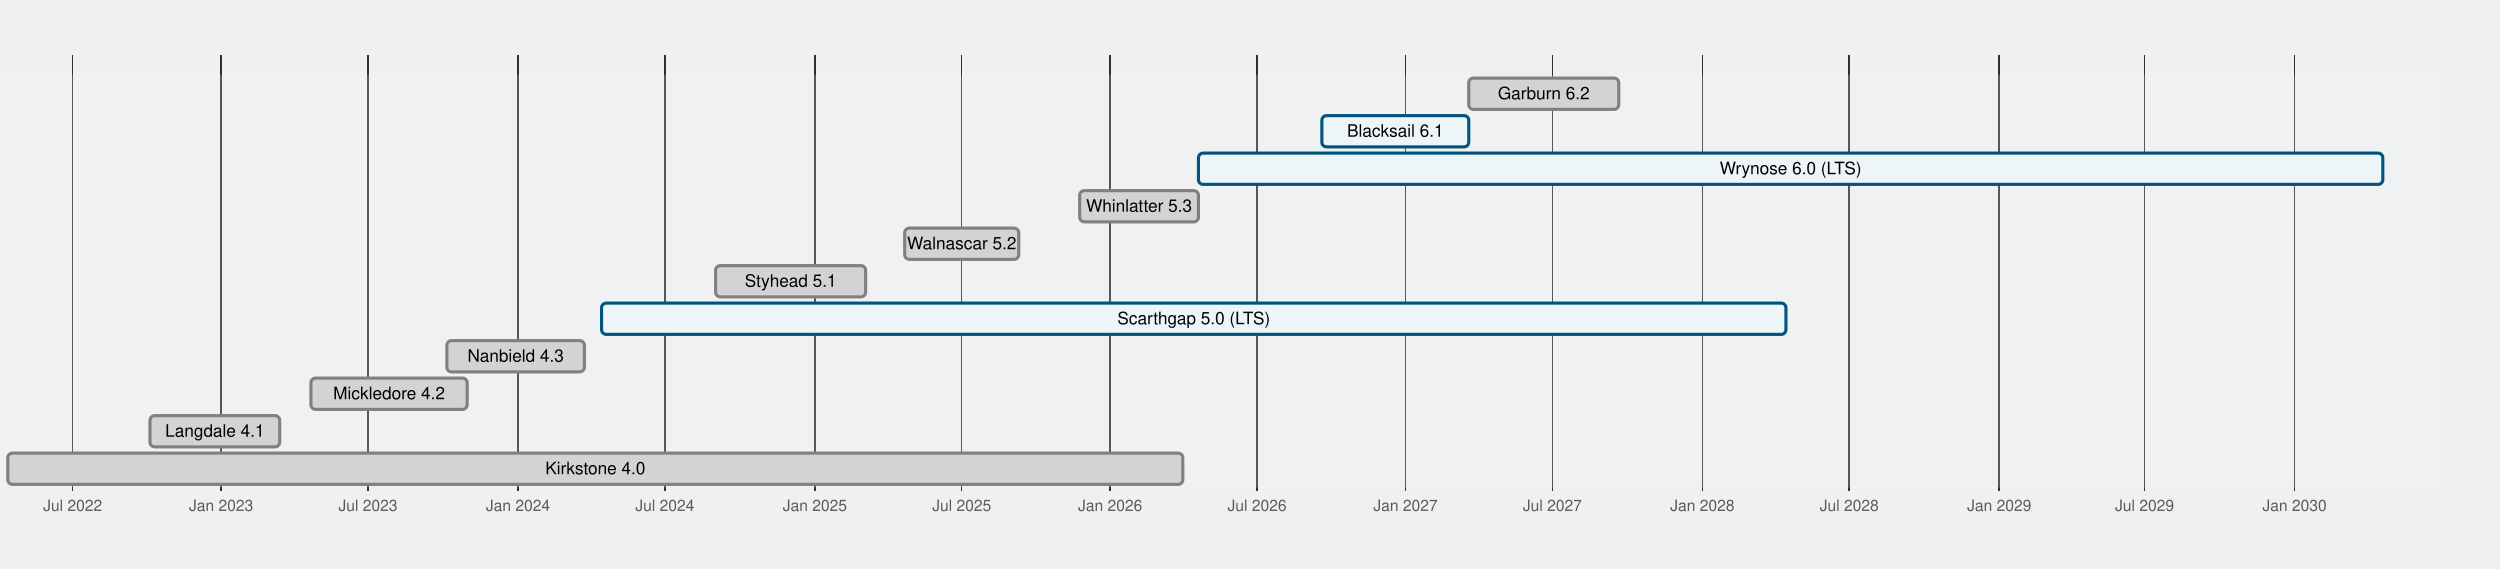
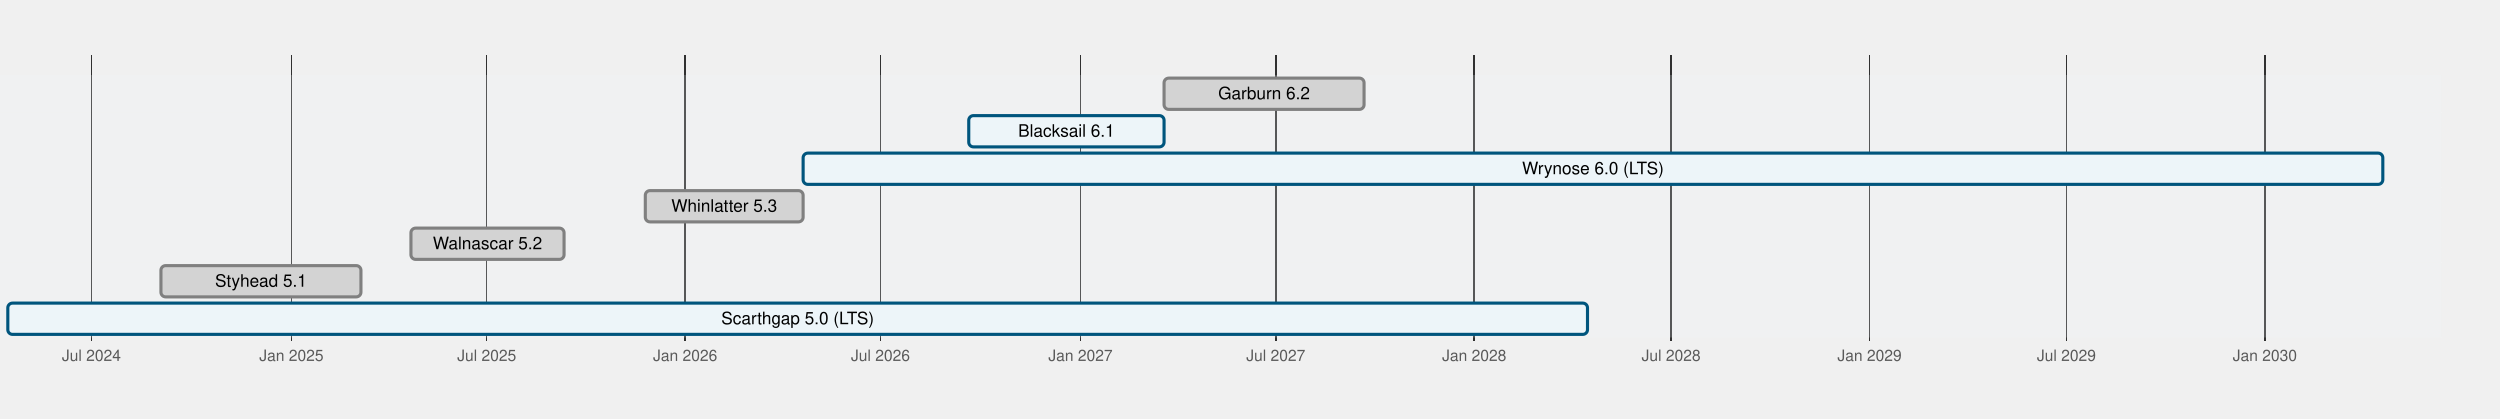
- <svg xmlns="http://www.w3.org/2000/svg" id="my-svg" width="1600" viewBox="0 0 1600 364" height="364" role="graphics-document document" aria-roledescription="gantt" style="background-color: white;">
+ <svg xmlns="http://www.w3.org/2000/svg" id="my-svg" width="1600" viewBox="0 0 1600 268" height="268" role="graphics-document document" aria-roledescription="gantt" style="background-color: white;">
  <style>#my-svg{font-family:"Nimbus Sans",Helvetica,Arial,sans-serif;font-size:16px;fill:#333;}@keyframes edge-animation-frame{from{stroke-dashoffset:0;}}@keyframes dash{to{stroke-dashoffset:0;}}#my-svg .edge-animation-slow{stroke-dasharray:9,5!important;stroke-dashoffset:900;animation:dash 50s linear infinite;stroke-linecap:round;}#my-svg .edge-animation-fast{stroke-dasharray:9,5!important;stroke-dashoffset:900;animation:dash 20s linear infinite;stroke-linecap:round;}#my-svg .error-icon{fill:#552222;}#my-svg .error-text{fill:#552222;stroke:#552222;}#my-svg .edge-thickness-normal{stroke-width:1px;}#my-svg .edge-thickness-thick{stroke-width:3.5px;}#my-svg .edge-pattern-solid{stroke-dasharray:0;}#my-svg .edge-thickness-invisible{stroke-width:0;fill:none;}#my-svg .edge-pattern-dashed{stroke-dasharray:3;}#my-svg .edge-pattern-dotted{stroke-dasharray:2;}#my-svg .marker{fill:#333333;stroke:#333333;}#my-svg .marker.cross{stroke:#333333;}#my-svg svg{font-family:"Nimbus Sans",Helvetica,Arial,sans-serif;font-size:16px;}#my-svg p{margin:0;}#my-svg .mermaid-main-font{font-family:"Nimbus Sans",Helvetica,Arial,sans-serif;}#my-svg .exclude-range{fill:#eeeeee;}#my-svg .section{stroke:none;opacity:0.2;}#my-svg .section0{fill:#eff6f9;}#my-svg .section2{fill:#eff6f9;}#my-svg .section1,#my-svg .section3{fill:white;opacity:0.2;}#my-svg .sectionTitle0{fill:#333;}#my-svg .sectionTitle1{fill:#333;}#my-svg .sectionTitle2{fill:#333;}#my-svg .sectionTitle3{fill:#333;}#my-svg .sectionTitle{text-anchor:start;font-family:"Nimbus Sans",Helvetica,Arial,sans-serif;}#my-svg .grid .tick{stroke:lightgrey;opacity:0.8;shape-rendering:crispEdges;}#my-svg .grid .tick text{font-family:"Nimbus Sans",Helvetica,Arial,sans-serif;fill:#333;}#my-svg .grid path{stroke-width:0;}#my-svg .today{fill:none;stroke:red;stroke-width:2px;}#my-svg .task{stroke-width:2;}#my-svg .taskText{text-anchor:middle;font-family:"Nimbus Sans",Helvetica,Arial,sans-serif;}#my-svg .taskTextOutsideRight{fill:black;text-anchor:start;font-family:"Nimbus Sans",Helvetica,Arial,sans-serif;}#my-svg .taskTextOutsideLeft{fill:black;text-anchor:end;}#my-svg .task.clickable{cursor:pointer;}#my-svg .taskText.clickable{cursor:pointer;fill:#003163!important;font-weight:bold;}#my-svg .taskTextOutsideLeft.clickable{cursor:pointer;fill:#003163!important;font-weight:bold;}#my-svg .taskTextOutsideRight.clickable{cursor:pointer;fill:#003163!important;font-weight:bold;}#my-svg .taskText0,#my-svg .taskText1,#my-svg .taskText2,#my-svg .taskText3{fill:white;}#my-svg .task0,#my-svg .task1,#my-svg .task2,#my-svg .task3{fill:#8a90dd;stroke:#534fbc;}#my-svg .taskTextOutside0,#my-svg .taskTextOutside2{fill:black;}#my-svg .taskTextOutside1,#my-svg .taskTextOutside3{fill:black;}#my-svg .active0,#my-svg .active1,#my-svg .active2,#my-svg .active3{fill:#edf5f9;stroke:#00557d;}#my-svg .activeText0,#my-svg .activeText1,#my-svg .activeText2,#my-svg .activeText3{fill:black!important;}#my-svg .done0,#my-svg .done1,#my-svg .done2,#my-svg .done3{stroke:grey;fill:lightgrey;stroke-width:2;}#my-svg .doneText0,#my-svg .doneText1,#my-svg .doneText2,#my-svg .doneText3{fill:black!important;}#my-svg .doneText0.taskTextOutsideLeft,#my-svg .doneText0.taskTextOutsideRight,#my-svg .doneText1.taskTextOutsideLeft,#my-svg .doneText1.taskTextOutsideRight,#my-svg .doneText2.taskTextOutsideLeft,#my-svg .doneText2.taskTextOutsideRight,#my-svg .doneText3.taskTextOutsideLeft,#my-svg .doneText3.taskTextOutsideRight{fill:black!important;}#my-svg .crit0,#my-svg .crit1,#my-svg .crit2,#my-svg .crit3{stroke:#ff8888;fill:red;stroke-width:2;}#my-svg .activeCrit0,#my-svg .activeCrit1,#my-svg .activeCrit2,#my-svg .activeCrit3{stroke:#ff8888;fill:#edf5f9;stroke-width:2;}#my-svg .doneCrit0,#my-svg .doneCrit1,#my-svg .doneCrit2,#my-svg .doneCrit3{stroke:#ff8888;fill:lightgrey;stroke-width:2;cursor:pointer;shape-rendering:crispEdges;}#my-svg .milestone{transform:rotate(45deg) scale(0.8,0.8);}#my-svg .milestoneText{font-style:italic;}#my-svg .doneCritText0,#my-svg .doneCritText1,#my-svg .doneCritText2,#my-svg .doneCritText3{fill:black!important;}#my-svg .doneCritText0.taskTextOutsideLeft,#my-svg .doneCritText0.taskTextOutsideRight,#my-svg .doneCritText1.taskTextOutsideLeft,#my-svg .doneCritText1.taskTextOutsideRight,#my-svg .doneCritText2.taskTextOutsideLeft,#my-svg .doneCritText2.taskTextOutsideRight,#my-svg .doneCritText3.taskTextOutsideLeft,#my-svg .doneCritText3.taskTextOutsideRight{fill:black!important;}#my-svg .vert{stroke:navy;}#my-svg .vertText{font-size:15px;text-anchor:middle;fill:navy!important;}#my-svg .activeCritText0,#my-svg .activeCritText1,#my-svg .activeCritText2,#my-svg .activeCritText3{fill:black!important;}#my-svg .titleText{text-anchor:middle;font-size:18px;fill:#333;font-family:"Nimbus Sans",Helvetica,Arial,sans-serif;}#my-svg .node .neo-node{stroke:#9370DB;}#my-svg [data-look="neo"].node rect,#my-svg [data-look="neo"].cluster rect,#my-svg [data-look="neo"].node polygon{stroke:#9370DB;filter:drop-shadow(1px 2px 2px rgba(185, 185, 185, 1));}#my-svg [data-look="neo"].swimlane.cluster rect{filter:none;}#my-svg [data-look="neo"].node path{stroke:#9370DB;stroke-width:1px;}#my-svg [data-look="neo"].node .outer-path{filter:drop-shadow(1px 2px 2px rgba(185, 185, 185, 1));}#my-svg [data-look="neo"].node .neo-line path{stroke:#9370DB;filter:none;}#my-svg [data-look="neo"].node circle{stroke:#9370DB;filter:drop-shadow(1px 2px 2px rgba(185, 185, 185, 1));}#my-svg [data-look="neo"].node circle .state-start{fill:#000000;}#my-svg [data-look="neo"].icon-shape .icon{fill:#9370DB;filter:drop-shadow(1px 2px 2px rgba(185, 185, 185, 1));}#my-svg [data-look="neo"].icon-shape .icon-neo path{stroke:#9370DB;filter:drop-shadow(1px 2px 2px rgba(185, 185, 185, 1));}#my-svg :root{--mermaid-font-family:"Nimbus Sans",Helvetica,Arial,sans-serif;}</style>
  <g />
-   <g class="grid" transform="translate(5, 314)" fill="none" font-size="10" font-family="sans-serif" text-anchor="middle">
-     <path class="domain" stroke="currentColor" d="M0.5,-279V0.5H1520.5V-279" />
-     <g class="tick" opacity="1" transform="translate(41.5,0)">
-       <line stroke="currentColor" y2="-279" />
-       <text fill="#000" y="3" dy="1em" stroke="none" font-size="10" style="text-anchor: middle;">Jul 2022</text>
-     </g>
-     <g class="tick" opacity="1" transform="translate(136.5,0)">
-       <line stroke="currentColor" y2="-279" />
-       <text fill="#000" y="3" dy="1em" stroke="none" font-size="10" style="text-anchor: middle;">Jan 2023</text>
-     </g>
-     <g class="tick" opacity="1" transform="translate(230.5,0)">
-       <line stroke="currentColor" y2="-279" />
-       <text fill="#000" y="3" dy="1em" stroke="none" font-size="10" style="text-anchor: middle;">Jul 2023</text>
-     </g>
-     <g class="tick" opacity="1" transform="translate(326.5,0)">
-       <line stroke="currentColor" y2="-279" />
-       <text fill="#000" y="3" dy="1em" stroke="none" font-size="10" style="text-anchor: middle;">Jan 2024</text>
-     </g>
-     <g class="tick" opacity="1" transform="translate(420.5,0)">
-       <line stroke="currentColor" y2="-279" />
+   <g class="grid" transform="translate(5, 218)" fill="none" font-size="10" font-family="sans-serif" text-anchor="middle">
+     <path class="domain" stroke="currentColor" d="M0.5,-183V0.5H1520.5V-183" />
+     <g class="tick" opacity="1" transform="translate(53.5,0)">
+       <line stroke="currentColor" y2="-183" />
      <text fill="#000" y="3" dy="1em" stroke="none" font-size="10" style="text-anchor: middle;">Jul 2024</text>
    </g>
-     <g class="tick" opacity="1" transform="translate(516.5,0)">
-       <line stroke="currentColor" y2="-279" />
+     <g class="tick" opacity="1" transform="translate(181.5,0)">
+       <line stroke="currentColor" y2="-183" />
      <text fill="#000" y="3" dy="1em" stroke="none" font-size="10" style="text-anchor: middle;">Jan 2025</text>
    </g>
-     <g class="tick" opacity="1" transform="translate(610.5,0)">
-       <line stroke="currentColor" y2="-279" />
+     <g class="tick" opacity="1" transform="translate(306.5,0)">
+       <line stroke="currentColor" y2="-183" />
      <text fill="#000" y="3" dy="1em" stroke="none" font-size="10" style="text-anchor: middle;">Jul 2025</text>
    </g>
-     <g class="tick" opacity="1" transform="translate(705.5,0)">
-       <line stroke="currentColor" y2="-279" />
+     <g class="tick" opacity="1" transform="translate(433.5,0)">
+       <line stroke="currentColor" y2="-183" />
      <text fill="#000" y="3" dy="1em" stroke="none" font-size="10" style="text-anchor: middle;">Jan 2026</text>
    </g>
-     <g class="tick" opacity="1" transform="translate(799.5,0)">
-       <line stroke="currentColor" y2="-279" />
+     <g class="tick" opacity="1" transform="translate(558.5,0)">
+       <line stroke="currentColor" y2="-183" />
      <text fill="#000" y="3" dy="1em" stroke="none" font-size="10" style="text-anchor: middle;">Jul 2026</text>
    </g>
-     <g class="tick" opacity="1" transform="translate(894.5,0)">
-       <line stroke="currentColor" y2="-279" />
+     <g class="tick" opacity="1" transform="translate(686.5,0)">
+       <line stroke="currentColor" y2="-183" />
      <text fill="#000" y="3" dy="1em" stroke="none" font-size="10" style="text-anchor: middle;">Jan 2027</text>
    </g>
-     <g class="tick" opacity="1" transform="translate(988.5,0)">
-       <line stroke="currentColor" y2="-279" />
+     <g class="tick" opacity="1" transform="translate(811.5,0)">
+       <line stroke="currentColor" y2="-183" />
      <text fill="#000" y="3" dy="1em" stroke="none" font-size="10" style="text-anchor: middle;">Jul 2027</text>
    </g>
-     <g class="tick" opacity="1" transform="translate(1084.5,0)">
-       <line stroke="currentColor" y2="-279" />
+     <g class="tick" opacity="1" transform="translate(938.5,0)">
+       <line stroke="currentColor" y2="-183" />
      <text fill="#000" y="3" dy="1em" stroke="none" font-size="10" style="text-anchor: middle;">Jan 2028</text>
    </g>
-     <g class="tick" opacity="1" transform="translate(1178.5,0)">
-       <line stroke="currentColor" y2="-279" />
+     <g class="tick" opacity="1" transform="translate(1064.5,0)">
+       <line stroke="currentColor" y2="-183" />
      <text fill="#000" y="3" dy="1em" stroke="none" font-size="10" style="text-anchor: middle;">Jul 2028</text>
    </g>
-     <g class="tick" opacity="1" transform="translate(1274.5,0)">
-       <line stroke="currentColor" y2="-279" />
+     <g class="tick" opacity="1" transform="translate(1191.5,0)">
+       <line stroke="currentColor" y2="-183" />
      <text fill="#000" y="3" dy="1em" stroke="none" font-size="10" style="text-anchor: middle;">Jan 2029</text>
    </g>
-     <g class="tick" opacity="1" transform="translate(1367.5,0)">
-       <line stroke="currentColor" y2="-279" />
+     <g class="tick" opacity="1" transform="translate(1317.5,0)">
+       <line stroke="currentColor" y2="-183" />
      <text fill="#000" y="3" dy="1em" stroke="none" font-size="10" style="text-anchor: middle;">Jul 2029</text>
    </g>
-     <g class="tick" opacity="1" transform="translate(1463.5,0)">
-       <line stroke="currentColor" y2="-279" />
+     <g class="tick" opacity="1" transform="translate(1444.5,0)">
+       <line stroke="currentColor" y2="-183" />
      <text fill="#000" y="3" dy="1em" stroke="none" font-size="10" style="text-anchor: middle;">Jan 2030</text>
    </g>
  </g>
  <g>
-     <rect x="0" y="288" width="1562.5" height="24" class="section section0" />
-     <rect x="0" y="264" width="1562.5" height="24" class="section section0" />
-     <rect x="0" y="240" width="1562.5" height="24" class="section section0" />
-     <rect x="0" y="216" width="1562.5" height="24" class="section section0" />
    <rect x="0" y="192" width="1562.5" height="24" class="section section0" />
    <rect x="0" y="168" width="1562.5" height="24" class="section section0" />
    <rect x="0" y="144" width="1562.5" height="24" class="section section0" />
    <rect x="0" y="120" width="1562.5" height="24" class="section section0" />
    <rect x="0" y="96" width="1562.5" height="24" class="section section0" />
    <rect x="0" y="72" width="1562.5" height="24" class="section section0" />
    <rect x="0" y="48" width="1562.5" height="24" class="section section0" />
  </g>
  <g>
-     <rect id="my-svg-task10" rx="3" ry="3" x="5" y="290" width="752" height="20" transform-origin="381px 300px" class="task done0" />
-     <rect id="my-svg-task9" rx="3" ry="3" x="96" y="266" width="83" height="20" transform-origin="137.5px 276px" class="task done0" />
-     <rect id="my-svg-task8" rx="3" ry="3" x="199" y="242" width="100" height="20" transform-origin="249px 252px" class="task done0" />
-     <rect id="my-svg-task7" rx="3" ry="3" x="286" y="218" width="88" height="20" transform-origin="330px 228px" class="task done0" />
-     <rect id="my-svg-task6" rx="3" ry="3" x="385" y="194" width="758" height="20" transform-origin="764px 204px" class="task active0" />
-     <rect id="my-svg-task5" rx="3" ry="3" x="458" y="170" width="96" height="20" transform-origin="506px 180px" class="task done0" />
-     <rect id="my-svg-task4" rx="3" ry="3" x="579" y="146" width="73" height="20" transform-origin="615.5px 156px" class="task done0" />
-     <rect id="my-svg-task3" rx="3" ry="3" x="691" y="122" width="76" height="20" transform-origin="729px 132px" class="task done0" />
-     <rect id="my-svg-task2" rx="3" ry="3" x="767" y="98" width="758" height="20" transform-origin="1146px 108px" class="task active0" />
-     <rect id="my-svg-current_rel" rx="3" ry="3" x="846" y="74" width="94" height="20" transform-origin="893px 84px" class="task active0" />
-     <rect id="my-svg-task1" rx="3" ry="3" x="940" y="50" width="96" height="20" transform-origin="988px 60px" class="task done0" />
-     <text id="my-svg-task10-text" font-size="11" x="381" y="303.5" class="taskText taskText0  doneText0 width-63.90835952758789">Kirkstone 4.0 </text>
-     <text id="my-svg-task9-text" font-size="11" x="137.5" y="279.5" class="taskText taskText0  doneText0 width-63.424964904785156">Langdale 4.1 </text>
-     <text id="my-svg-task8-text" font-size="11" x="249" y="255.5" class="taskText taskText0  doneText0 width-71.3675537109375">Mickledore 4.2 </text>
-     <text id="my-svg-task7-text" font-size="11" x="330" y="231.5" class="taskText taskText0  doneText0 width-61.49518966674805">Nanbield 4.3 </text>
-     <text id="my-svg-task6-text" font-size="11" x="764" y="207.5" class="taskText taskText0 activeText0 width-97.95535278320312">Scarthgap 5.0 (LTS) </text>
-     <text id="my-svg-task5-text" font-size="11" x="506" y="183.5" class="taskText taskText0  doneText0 width-58.609928131103516">Styhead 5.1 </text>
-     <text id="my-svg-task4-text" font-size="11" x="615.5" y="159.5" class="taskText taskText0  doneText0 width-69.80254364013672">Walnascar 5.2 </text>
-     <text id="my-svg-task3-text" font-size="11" x="729" y="135.5" class="taskText taskText0  doneText0 width-67.6050796508789">Whinlatter 5.3 </text>
-     <text id="my-svg-task2-text" font-size="11" x="1146" y="111.5" class="taskText taskText0 activeText0 width-90.92364501953125">Wrynose 6.0 (LTS) </text>
-     <text id="my-svg-current_rel-text" font-size="11" x="893" y="87.5" class="taskText taskText0 activeText0 width-61.607357025146484">Blacksail 6.1 </text>
-     <text id="my-svg-task1-text" font-size="11" x="988" y="63.5" class="taskText taskText0  doneText0 width-58.566490173339844">Garburn 6.2 </text>
+     <rect id="my-svg-task6" rx="3" ry="3" x="5" y="194" width="1011" height="20" transform-origin="510.5px 204px" class="task active0" />
+     <rect id="my-svg-task5" rx="3" ry="3" x="103" y="170" width="128" height="20" transform-origin="167px 180px" class="task done0" />
+     <rect id="my-svg-task4" rx="3" ry="3" x="263" y="146" width="98" height="20" transform-origin="312px 156px" class="task done0" />
+     <rect id="my-svg-task3" rx="3" ry="3" x="413" y="122" width="101" height="20" transform-origin="463.5px 132px" class="task done0" />
+     <rect id="my-svg-task2" rx="3" ry="3" x="514" y="98" width="1011" height="20" transform-origin="1019.5px 108px" class="task active0" />
+     <rect id="my-svg-current_rel" rx="3" ry="3" x="620" y="74" width="125" height="20" transform-origin="682.5px 84px" class="task active0" />
+     <rect id="my-svg-task1" rx="3" ry="3" x="745" y="50" width="128" height="20" transform-origin="809px 60px" class="task done0" />
+     <text id="my-svg-task6-text" font-size="11" x="510.5" y="207.5" class="taskText taskText0 activeText0 width-97.9605712890625">Scarthgap 5.0 (LTS) </text>
+     <text id="my-svg-task5-text" font-size="11" x="167" y="183.5" class="taskText taskText0  doneText0 width-58.613040924072266">Styhead 5.1 </text>
+     <text id="my-svg-task4-text" font-size="11" x="312" y="159.5" class="taskText taskText0  doneText0 width-69.80628204345703">Walnascar 5.2 </text>
+     <text id="my-svg-task3-text" font-size="11" x="463.5" y="135.5" class="taskText taskText0  doneText0 width-67.60867309570312">Whinlatter 5.3 </text>
+     <text id="my-svg-task2-text" font-size="11" x="1019.5" y="111.5" class="taskText taskText0 activeText0 width-90.92852020263672">Wrynose 6.0 (LTS) </text>
+     <text id="my-svg-current_rel-text" font-size="11" x="682.5" y="87.5" class="taskText taskText0 activeText0 width-61.610660552978516">Blacksail 6.1 </text>
+     <text id="my-svg-task1-text" font-size="11" x="809" y="63.5" class="taskText taskText0  doneText0 width-58.56962966918945">Garburn 6.2 </text>
  </g>
  <g>
-     <text dy="0em" x="10" y="182" font-size="11" class="sectionTitle sectionTitle0">
+     <text dy="0em" x="10" y="134" font-size="11" class="sectionTitle sectionTitle0">
      <tspan alignment-baseline="central" x="10" />
    </text>
  </g>
  <text x="800" y="25" class="titleText" />
</svg>
